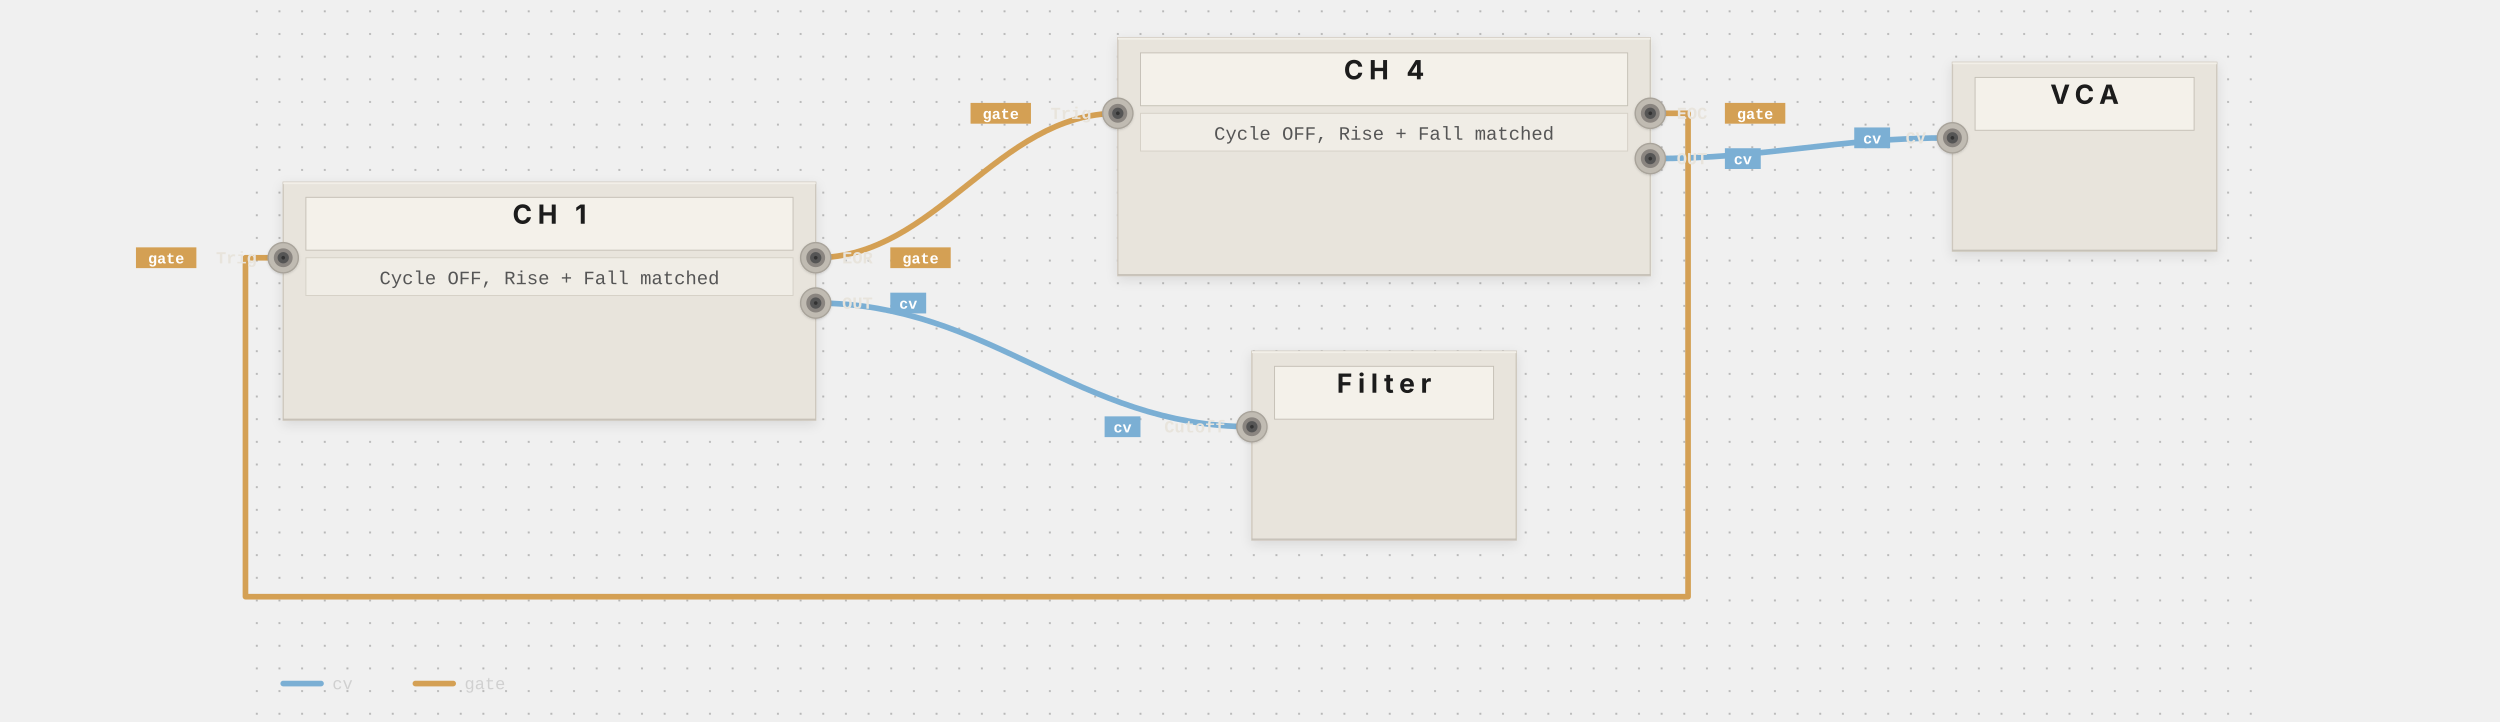
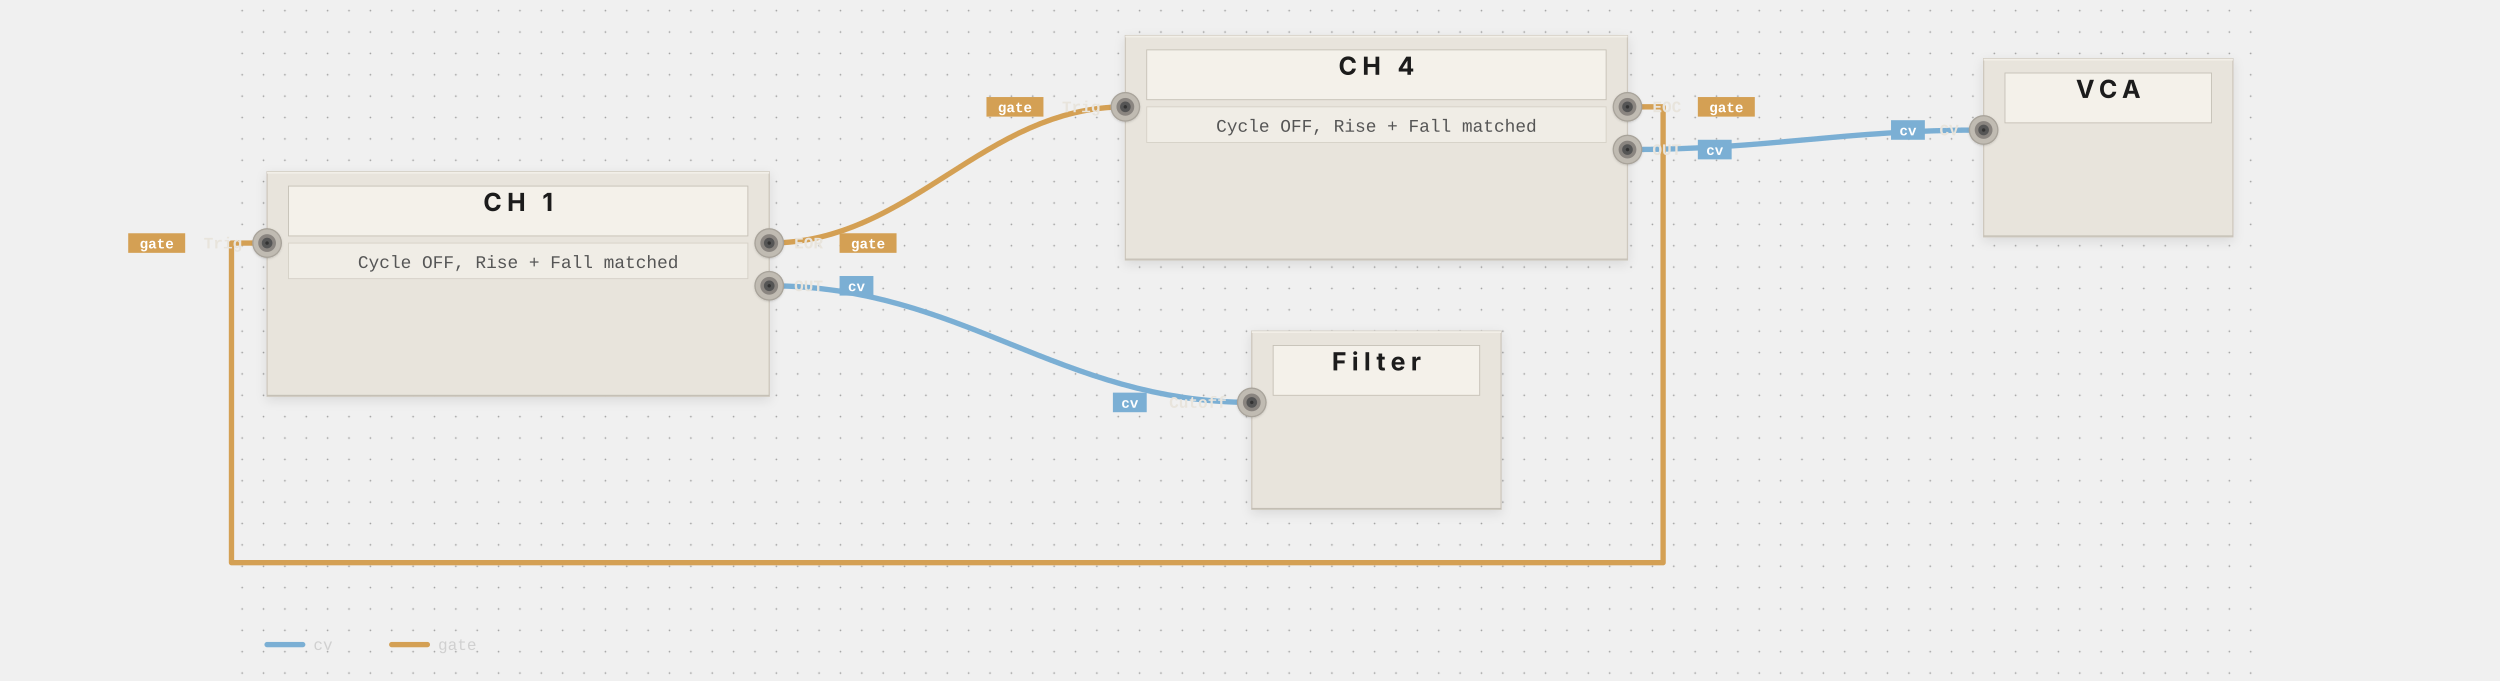
- <svg xmlns="http://www.w3.org/2000/svg" viewBox="-130 0 1324 382" width="100%" data-pf-min-width="1324" role="img" aria-labelledby="pf-ace695-title pf-ace695-desc">
+ <svg xmlns="http://www.w3.org/2000/svg" viewBox="-130 0 1404 382" width="100%" data-pf-min-width="1404" role="img" aria-labelledby="pf-8926e3-title pf-8926e3-desc">
  <style>@media print { .pf-panel, .pf-jack { filter: none; } }</style>
  <defs>
-     <filter id="pf-ace695-panel-shadow" x="-20%" y="-20%" width="140%" height="140%">
+     <filter id="pf-8926e3-panel-shadow" x="-20%" y="-20%" width="140%" height="140%">
      <feDropShadow dx="0" dy="2" stdDeviation="3" flood-opacity="0.1" />
    </filter>
-     <filter id="pf-ace695-jack-shadow" x="-20%" y="-20%" width="140%" height="140%">
+     <filter id="pf-8926e3-jack-shadow" x="-20%" y="-20%" width="140%" height="140%">
      <feDropShadow dx="0" dy="0.5" stdDeviation="0.8" flood-opacity="0.15" />
    </filter>
-     <pattern id="pf-ace695-dots" width="12" height="12" patternUnits="userSpaceOnUse">
+     <pattern id="pf-8926e3-dots" width="12" height="12" patternUnits="userSpaceOnUse">
      <circle cx="6" cy="6" r="0.5" fill="#555555" opacity="0.5" />
    </pattern>
  </defs>
  <g class="pf-layer-bg">
-     <rect width="1064" height="382" fill="url(#pf-ace695-dots)" />
+     <rect width="1144" height="382" fill="url(#pf-8926e3-dots)" />
  </g>
  <g class="pf-layer-cables">
-     <path d="M 302 136.5 C 366 136.5, 398 60, 462 60" stroke="#d4a054" stroke-width="3" fill="none" stroke-linecap="round" stroke-linejoin="round" data-connection="conn-0" data-signal="gate" />
-     <path d="M 302 160.5 C 394.4 160.5, 440.6 226, 533 226" stroke="#7bafd4" stroke-width="3" fill="none" stroke-linecap="round" stroke-linejoin="round" data-connection="conn-2" data-signal="cv" />
-     <path d="M 744 84 C 808 84, 840 73, 904 73" stroke="#7bafd4" stroke-width="3" fill="none" stroke-linecap="round" stroke-linejoin="round" data-connection="conn-3" data-signal="cv" />
-     <path d="M 744 60 L 764 60 L 764 316 L 0 316 L 0 136.5 L 20 136.5" stroke="#d4a054" stroke-width="3" fill="none" stroke-linecap="round" stroke-linejoin="round" data-connection="conn-1" data-signal="gate" />
+     <path d="M 302 136.5 C 382 136.5, 422 60, 502 60" stroke="#d4a054" stroke-width="3" fill="none" stroke-linecap="round" stroke-linejoin="round" data-connection="conn-0" data-signal="gate" />
+     <path d="M 302 160.5 C 410.4 160.5, 464.6 226, 573 226" stroke="#7bafd4" stroke-width="3" fill="none" stroke-linecap="round" stroke-linejoin="round" data-connection="conn-2" data-signal="cv" />
+     <path d="M 784 84 C 864 84, 904 73, 984 73" stroke="#7bafd4" stroke-width="3" fill="none" stroke-linecap="round" stroke-linejoin="round" data-connection="conn-3" data-signal="cv" />
+     <path d="M 784 60 L 804 60 L 804 316 L 0 316 L 0 136.5 L 20 136.5" stroke="#d4a054" stroke-width="3" fill="none" stroke-linecap="round" stroke-linejoin="round" data-connection="conn-1" data-signal="gate" />
    <circle cx="302" cy="136.5" r="3.5" fill="#c49244" />
-     <circle cx="462" cy="60" r="3.5" fill="#c49244" />
+     <circle cx="502" cy="60" r="3.5" fill="#c49244" />
    <circle cx="302" cy="160.5" r="3.5" fill="#6a9ec3" />
-     <circle cx="533" cy="226" r="3.5" fill="#6a9ec3" />
-     <circle cx="744" cy="84" r="3.5" fill="#6a9ec3" />
-     <circle cx="904" cy="73" r="3.5" fill="#6a9ec3" />
-     <circle cx="744" cy="60" r="3.5" fill="#c49244" />
+     <circle cx="573" cy="226" r="3.5" fill="#6a9ec3" />
+     <circle cx="784" cy="84" r="3.5" fill="#6a9ec3" />
+     <circle cx="984" cy="73" r="3.5" fill="#6a9ec3" />
+     <circle cx="784" cy="60" r="3.5" fill="#c49244" />
    <circle cx="20" cy="136.5" r="3.5" fill="#c49244" />
  </g>
  <g class="pf-layer-panels">
-     <g data-module="MATHS" filter="url(#pf-ace695-panel-shadow)">
+     <g data-module="MATHS" filter="url(#pf-8926e3-panel-shadow)">
      <rect x="20" y="96.5" width="282" height="126" fill="#e8e4dc" stroke="#cec8be" stroke-width="0.75" rx="0" />
      <line x1="20" y1="97" x2="302" y2="97" stroke="#f2efe8" stroke-width="1" />
      <line x1="20" y1="222" x2="302" y2="222" stroke="#bdb8ae" stroke-width="0.5" />
      <rect x="32" y="104.5" width="258" height="28" fill="#f4f1ea" stroke="#c5c0b6" stroke-width="0.5" />
      <text x="161" y="118.5" text-anchor="middle" font-family="system-ui, -apple-system, BlinkMacSystemFont, 'Segoe UI', sans-serif" font-size="14" font-weight="700" fill="#1a1a1a" letter-spacing="3">CH 1</text>
    </g>
-     <g data-module="MATHS" filter="url(#pf-ace695-panel-shadow)">
-       <rect x="462" y="20" width="282" height="126" fill="#e8e4dc" stroke="#cec8be" stroke-width="0.75" rx="0" />
-       <line x1="462" y1="20.5" x2="744" y2="20.5" stroke="#f2efe8" stroke-width="1" />
-       <line x1="462" y1="145.5" x2="744" y2="145.5" stroke="#bdb8ae" stroke-width="0.5" />
-       <rect x="474" y="28" width="258" height="28" fill="#f4f1ea" stroke="#c5c0b6" stroke-width="0.5" />
-       <text x="603" y="42" text-anchor="middle" font-family="system-ui, -apple-system, BlinkMacSystemFont, 'Segoe UI', sans-serif" font-size="14" font-weight="700" fill="#1a1a1a" letter-spacing="3">CH 4</text>
+     <g data-module="MATHS" filter="url(#pf-8926e3-panel-shadow)">
+       <rect x="502" y="20" width="282" height="126" fill="#e8e4dc" stroke="#cec8be" stroke-width="0.75" rx="0" />
+       <line x1="502" y1="20.5" x2="784" y2="20.5" stroke="#f2efe8" stroke-width="1" />
+       <line x1="502" y1="145.5" x2="784" y2="145.5" stroke="#bdb8ae" stroke-width="0.5" />
+       <rect x="514" y="28" width="258" height="28" fill="#f4f1ea" stroke="#c5c0b6" stroke-width="0.5" />
+       <text x="643" y="42" text-anchor="middle" font-family="system-ui, -apple-system, BlinkMacSystemFont, 'Segoe UI', sans-serif" font-size="14" font-weight="700" fill="#1a1a1a" letter-spacing="3">CH 4</text>
    </g>
-     <g data-module="Filter" filter="url(#pf-ace695-panel-shadow)">
-       <rect x="533" y="186" width="140" height="100" fill="#e8e4dc" stroke="#cec8be" stroke-width="0.75" rx="0" />
-       <line x1="533" y1="186.5" x2="673" y2="186.5" stroke="#f2efe8" stroke-width="1" />
-       <line x1="533" y1="285.5" x2="673" y2="285.5" stroke="#bdb8ae" stroke-width="0.5" />
-       <rect x="545" y="194" width="116" height="28" fill="#f4f1ea" stroke="#c5c0b6" stroke-width="0.5" />
-       <text x="603" y="208" text-anchor="middle" font-family="system-ui, -apple-system, BlinkMacSystemFont, 'Segoe UI', sans-serif" font-size="14" font-weight="700" fill="#1a1a1a" letter-spacing="3">Filter</text>
+     <g data-module="Filter" filter="url(#pf-8926e3-panel-shadow)">
+       <rect x="573" y="186" width="140" height="100" fill="#e8e4dc" stroke="#cec8be" stroke-width="0.75" rx="0" />
+       <line x1="573" y1="186.5" x2="713" y2="186.5" stroke="#f2efe8" stroke-width="1" />
+       <line x1="573" y1="285.5" x2="713" y2="285.5" stroke="#bdb8ae" stroke-width="0.5" />
+       <rect x="585" y="194" width="116" height="28" fill="#f4f1ea" stroke="#c5c0b6" stroke-width="0.5" />
+       <text x="643" y="208" text-anchor="middle" font-family="system-ui, -apple-system, BlinkMacSystemFont, 'Segoe UI', sans-serif" font-size="14" font-weight="700" fill="#1a1a1a" letter-spacing="3">Filter</text>
    </g>
-     <g data-module="VCA" filter="url(#pf-ace695-panel-shadow)">
-       <rect x="904" y="33" width="140" height="100" fill="#e8e4dc" stroke="#cec8be" stroke-width="0.75" rx="0" />
-       <line x1="904" y1="33.5" x2="1044" y2="33.5" stroke="#f2efe8" stroke-width="1" />
-       <line x1="904" y1="132.5" x2="1044" y2="132.5" stroke="#bdb8ae" stroke-width="0.5" />
-       <rect x="916" y="41" width="116" height="28" fill="#f4f1ea" stroke="#c5c0b6" stroke-width="0.5" />
-       <text x="974" y="55" text-anchor="middle" font-family="system-ui, -apple-system, BlinkMacSystemFont, 'Segoe UI', sans-serif" font-size="14" font-weight="700" fill="#1a1a1a" letter-spacing="3">VCA</text>
+     <g data-module="VCA" filter="url(#pf-8926e3-panel-shadow)">
+       <rect x="984" y="33" width="140" height="100" fill="#e8e4dc" stroke="#cec8be" stroke-width="0.75" rx="0" />
+       <line x1="984" y1="33.5" x2="1124" y2="33.5" stroke="#f2efe8" stroke-width="1" />
+       <line x1="984" y1="132.5" x2="1124" y2="132.5" stroke="#bdb8ae" stroke-width="0.5" />
+       <rect x="996" y="41" width="116" height="28" fill="#f4f1ea" stroke="#c5c0b6" stroke-width="0.5" />
+       <text x="1054" y="55" text-anchor="middle" font-family="system-ui, -apple-system, BlinkMacSystemFont, 'Segoe UI', sans-serif" font-size="14" font-weight="700" fill="#1a1a1a" letter-spacing="3">VCA</text>
    </g>
  </g>
  <g class="pf-layer-params">
    <rect x="32" y="136.5" width="258" height="20" fill="#f0ede6" stroke="#d5d0c6" stroke-width="0.5" />
    <text x="161" y="150.5" text-anchor="middle" font-family="'SF Mono', 'Fira Code', Consolas, 'Courier New', monospace" font-size="10" fill="#555555">Cycle OFF, Rise + Fall matched</text>
-     <rect x="474" y="60" width="258" height="20" fill="#f0ede6" stroke="#d5d0c6" stroke-width="0.5" />
-     <text x="603" y="74" text-anchor="middle" font-family="'SF Mono', 'Fira Code', Consolas, 'Courier New', monospace" font-size="10" fill="#555555">Cycle OFF, Rise + Fall matched</text>
+     <rect x="514" y="60" width="258" height="20" fill="#f0ede6" stroke="#d5d0c6" stroke-width="0.5" />
+     <text x="643" y="74" text-anchor="middle" font-family="'SF Mono', 'Fira Code', Consolas, 'Courier New', monospace" font-size="10" fill="#555555">Cycle OFF, Rise + Fall matched</text>
  </g>
  <g class="pf-layer-jacks">
-     <g data-port="maths--ch-1.trig" filter="url(#pf-ace695-jack-shadow)">
+     <g data-port="maths--ch-1.trig" filter="url(#pf-8926e3-jack-shadow)">
      <circle cx="20" cy="136.5" r="8" fill="#c0bbb2" stroke="#a8a39a" stroke-width="0.75" />
      <circle cx="20" cy="136.5" r="5" fill="#8a8580" />
      <circle cx="20" cy="136.5" r="3" fill="#555555" />
      <circle cx="20" cy="136.5" r="1" fill="#333333" />
    </g>
-     <g data-port="maths--ch-1.eor" filter="url(#pf-ace695-jack-shadow)">
+     <g data-port="maths--ch-1.eor" filter="url(#pf-8926e3-jack-shadow)">
      <circle cx="302" cy="136.5" r="8" fill="#c0bbb2" stroke="#a8a39a" stroke-width="0.75" />
      <circle cx="302" cy="136.5" r="5" fill="#8a8580" />
      <circle cx="302" cy="136.5" r="3" fill="#555555" />
      <circle cx="302" cy="136.5" r="1" fill="#333333" />
    </g>
-     <g data-port="maths--ch-1.out" filter="url(#pf-ace695-jack-shadow)">
+     <g data-port="maths--ch-1.out" filter="url(#pf-8926e3-jack-shadow)">
      <circle cx="302" cy="160.5" r="8" fill="#c0bbb2" stroke="#a8a39a" stroke-width="0.75" />
      <circle cx="302" cy="160.5" r="5" fill="#8a8580" />
      <circle cx="302" cy="160.5" r="3" fill="#555555" />
      <circle cx="302" cy="160.5" r="1" fill="#333333" />
    </g>
-     <g data-port="maths--ch-4.trig" filter="url(#pf-ace695-jack-shadow)">
-       <circle cx="462" cy="60" r="8" fill="#c0bbb2" stroke="#a8a39a" stroke-width="0.75" />
-       <circle cx="462" cy="60" r="5" fill="#8a8580" />
-       <circle cx="462" cy="60" r="3" fill="#555555" />
-       <circle cx="462" cy="60" r="1" fill="#333333" />
+     <g data-port="maths--ch-4.trig" filter="url(#pf-8926e3-jack-shadow)">
+       <circle cx="502" cy="60" r="8" fill="#c0bbb2" stroke="#a8a39a" stroke-width="0.75" />
+       <circle cx="502" cy="60" r="5" fill="#8a8580" />
+       <circle cx="502" cy="60" r="3" fill="#555555" />
+       <circle cx="502" cy="60" r="1" fill="#333333" />
    </g>
-     <g data-port="maths--ch-4.eoc" filter="url(#pf-ace695-jack-shadow)">
-       <circle cx="744" cy="60" r="8" fill="#c0bbb2" stroke="#a8a39a" stroke-width="0.75" />
-       <circle cx="744" cy="60" r="5" fill="#8a8580" />
-       <circle cx="744" cy="60" r="3" fill="#555555" />
-       <circle cx="744" cy="60" r="1" fill="#333333" />
+     <g data-port="maths--ch-4.eoc" filter="url(#pf-8926e3-jack-shadow)">
+       <circle cx="784" cy="60" r="8" fill="#c0bbb2" stroke="#a8a39a" stroke-width="0.75" />
+       <circle cx="784" cy="60" r="5" fill="#8a8580" />
+       <circle cx="784" cy="60" r="3" fill="#555555" />
+       <circle cx="784" cy="60" r="1" fill="#333333" />
    </g>
-     <g data-port="maths--ch-4.out" filter="url(#pf-ace695-jack-shadow)">
-       <circle cx="744" cy="84" r="8" fill="#c0bbb2" stroke="#a8a39a" stroke-width="0.75" />
-       <circle cx="744" cy="84" r="5" fill="#8a8580" />
-       <circle cx="744" cy="84" r="3" fill="#555555" />
-       <circle cx="744" cy="84" r="1" fill="#333333" />
+     <g data-port="maths--ch-4.out" filter="url(#pf-8926e3-jack-shadow)">
+       <circle cx="784" cy="84" r="8" fill="#c0bbb2" stroke="#a8a39a" stroke-width="0.75" />
+       <circle cx="784" cy="84" r="5" fill="#8a8580" />
+       <circle cx="784" cy="84" r="3" fill="#555555" />
+       <circle cx="784" cy="84" r="1" fill="#333333" />
    </g>
-     <g data-port="filter.cutoff" filter="url(#pf-ace695-jack-shadow)">
-       <circle cx="533" cy="226" r="8" fill="#c0bbb2" stroke="#a8a39a" stroke-width="0.75" />
-       <circle cx="533" cy="226" r="5" fill="#8a8580" />
-       <circle cx="533" cy="226" r="3" fill="#555555" />
-       <circle cx="533" cy="226" r="1" fill="#333333" />
+     <g data-port="filter.cutoff" filter="url(#pf-8926e3-jack-shadow)">
+       <circle cx="573" cy="226" r="8" fill="#c0bbb2" stroke="#a8a39a" stroke-width="0.75" />
+       <circle cx="573" cy="226" r="5" fill="#8a8580" />
+       <circle cx="573" cy="226" r="3" fill="#555555" />
+       <circle cx="573" cy="226" r="1" fill="#333333" />
    </g>
-     <g data-port="vca.cv" filter="url(#pf-ace695-jack-shadow)">
-       <circle cx="904" cy="73" r="8" fill="#c0bbb2" stroke="#a8a39a" stroke-width="0.75" />
-       <circle cx="904" cy="73" r="5" fill="#8a8580" />
-       <circle cx="904" cy="73" r="3" fill="#555555" />
-       <circle cx="904" cy="73" r="1" fill="#333333" />
+     <g data-port="vca.cv" filter="url(#pf-8926e3-jack-shadow)">
+       <circle cx="984" cy="73" r="8" fill="#c0bbb2" stroke="#a8a39a" stroke-width="0.75" />
+       <circle cx="984" cy="73" r="5" fill="#8a8580" />
+       <circle cx="984" cy="73" r="3" fill="#555555" />
+       <circle cx="984" cy="73" r="1" fill="#333333" />
    </g>
  </g>
  <g class="pf-layer-labels">
    <text x="6" y="139.5" font-family="'SF Mono', 'Fira Code', Consolas, 'Courier New', monospace" font-size="9" fill="#e8e4dc" font-weight="600" text-anchor="end">Trig</text>
    <rect class="pf-port-pill" x="-58" y="131" width="32" height="11" rx="0" fill="#d4a054" data-signal="gate" />
    <text class="pf-port-pill-text" x="-42" y="139.5" text-anchor="middle" font-family="'SF Mono', 'Fira Code', Consolas, 'Courier New', monospace" font-size="8" fill="#ffffff" font-weight="600">gate</text>
    <text x="316" y="139.5" font-family="'SF Mono', 'Fira Code', Consolas, 'Courier New', monospace" font-size="9" fill="#e8e4dc" font-weight="600" text-anchor="start">EOR</text>
    <rect class="pf-port-pill" x="341.5" y="131" width="32" height="11" rx="0" fill="#d4a054" data-signal="gate" />
    <text class="pf-port-pill-text" x="357.5" y="139.5" text-anchor="middle" font-family="'SF Mono', 'Fira Code', Consolas, 'Courier New', monospace" font-size="8" fill="#ffffff" font-weight="600">gate</text>
    <text x="316" y="163.5" font-family="'SF Mono', 'Fira Code', Consolas, 'Courier New', monospace" font-size="9" fill="#e8e4dc" font-weight="600" text-anchor="start">OUT</text>
    <rect class="pf-port-pill" x="341.5" y="155" width="19" height="11" rx="0" fill="#7bafd4" data-signal="cv" />
    <text class="pf-port-pill-text" x="351" y="163.5" text-anchor="middle" font-family="'SF Mono', 'Fira Code', Consolas, 'Courier New', monospace" font-size="8" fill="#ffffff" font-weight="600">cv</text>
-     <text x="448" y="63" font-family="'SF Mono', 'Fira Code', Consolas, 'Courier New', monospace" font-size="9" fill="#e8e4dc" font-weight="600" text-anchor="end">Trig</text>
-     <rect class="pf-port-pill" x="384" y="54.5" width="32" height="11" rx="0" fill="#d4a054" data-signal="gate" />
-     <text class="pf-port-pill-text" x="400" y="63" text-anchor="middle" font-family="'SF Mono', 'Fira Code', Consolas, 'Courier New', monospace" font-size="8" fill="#ffffff" font-weight="600">gate</text>
-     <text x="758" y="63" font-family="'SF Mono', 'Fira Code', Consolas, 'Courier New', monospace" font-size="9" fill="#e8e4dc" font-weight="600" text-anchor="start">EOC</text>
-     <rect class="pf-port-pill" x="783.5" y="54.5" width="32" height="11" rx="0" fill="#d4a054" data-signal="gate" />
-     <text class="pf-port-pill-text" x="799.5" y="63" text-anchor="middle" font-family="'SF Mono', 'Fira Code', Consolas, 'Courier New', monospace" font-size="8" fill="#ffffff" font-weight="600">gate</text>
-     <text x="758" y="87" font-family="'SF Mono', 'Fira Code', Consolas, 'Courier New', monospace" font-size="9" fill="#e8e4dc" font-weight="600" text-anchor="start">OUT</text>
-     <rect class="pf-port-pill" x="783.5" y="78.5" width="19" height="11" rx="0" fill="#7bafd4" data-signal="cv" />
-     <text class="pf-port-pill-text" x="793" y="87" text-anchor="middle" font-family="'SF Mono', 'Fira Code', Consolas, 'Courier New', monospace" font-size="8" fill="#ffffff" font-weight="600">cv</text>
-     <text x="519" y="229" font-family="'SF Mono', 'Fira Code', Consolas, 'Courier New', monospace" font-size="9" fill="#e8e4dc" font-weight="600" text-anchor="end">Cutoff</text>
-     <rect class="pf-port-pill" x="455" y="220.5" width="19" height="11" rx="0" fill="#7bafd4" data-signal="cv" />
-     <text class="pf-port-pill-text" x="464.5" y="229" text-anchor="middle" font-family="'SF Mono', 'Fira Code', Consolas, 'Courier New', monospace" font-size="8" fill="#ffffff" font-weight="600">cv</text>
-     <text x="890" y="76" font-family="'SF Mono', 'Fira Code', Consolas, 'Courier New', monospace" font-size="9" fill="#e8e4dc" font-weight="600" text-anchor="end">CV</text>
-     <rect class="pf-port-pill" x="852" y="67.5" width="19" height="11" rx="0" fill="#7bafd4" data-signal="cv" />
-     <text class="pf-port-pill-text" x="861.5" y="76" text-anchor="middle" font-family="'SF Mono', 'Fira Code', Consolas, 'Courier New', monospace" font-size="8" fill="#ffffff" font-weight="600">cv</text>
+     <text x="488" y="63" font-family="'SF Mono', 'Fira Code', Consolas, 'Courier New', monospace" font-size="9" fill="#e8e4dc" font-weight="600" text-anchor="end">Trig</text>
+     <rect class="pf-port-pill" x="424" y="54.5" width="32" height="11" rx="0" fill="#d4a054" data-signal="gate" />
+     <text class="pf-port-pill-text" x="440" y="63" text-anchor="middle" font-family="'SF Mono', 'Fira Code', Consolas, 'Courier New', monospace" font-size="8" fill="#ffffff" font-weight="600">gate</text>
+     <text x="798" y="63" font-family="'SF Mono', 'Fira Code', Consolas, 'Courier New', monospace" font-size="9" fill="#e8e4dc" font-weight="600" text-anchor="start">EOC</text>
+     <rect class="pf-port-pill" x="823.5" y="54.5" width="32" height="11" rx="0" fill="#d4a054" data-signal="gate" />
+     <text class="pf-port-pill-text" x="839.5" y="63" text-anchor="middle" font-family="'SF Mono', 'Fira Code', Consolas, 'Courier New', monospace" font-size="8" fill="#ffffff" font-weight="600">gate</text>
+     <text x="798" y="87" font-family="'SF Mono', 'Fira Code', Consolas, 'Courier New', monospace" font-size="9" fill="#e8e4dc" font-weight="600" text-anchor="start">OUT</text>
+     <rect class="pf-port-pill" x="823.5" y="78.5" width="19" height="11" rx="0" fill="#7bafd4" data-signal="cv" />
+     <text class="pf-port-pill-text" x="833" y="87" text-anchor="middle" font-family="'SF Mono', 'Fira Code', Consolas, 'Courier New', monospace" font-size="8" fill="#ffffff" font-weight="600">cv</text>
+     <text x="559" y="229" font-family="'SF Mono', 'Fira Code', Consolas, 'Courier New', monospace" font-size="9" fill="#e8e4dc" font-weight="600" text-anchor="end">Cutoff</text>
+     <rect class="pf-port-pill" x="495" y="220.5" width="19" height="11" rx="0" fill="#7bafd4" data-signal="cv" />
+     <text class="pf-port-pill-text" x="504.5" y="229" text-anchor="middle" font-family="'SF Mono', 'Fira Code', Consolas, 'Courier New', monospace" font-size="8" fill="#ffffff" font-weight="600">cv</text>
+     <text x="970" y="76" font-family="'SF Mono', 'Fira Code', Consolas, 'Courier New', monospace" font-size="9" fill="#e8e4dc" font-weight="600" text-anchor="end">CV</text>
+     <rect class="pf-port-pill" x="932" y="67.5" width="19" height="11" rx="0" fill="#7bafd4" data-signal="cv" />
+     <text class="pf-port-pill-text" x="941.5" y="76" text-anchor="middle" font-family="'SF Mono', 'Fira Code', Consolas, 'Courier New', monospace" font-size="8" fill="#ffffff" font-weight="600">cv</text>
  </g>
  <g class="pf-layer-annotations" />
  <g class="pf-layer-legend">
    <g transform="translate(20, 362)">
      <line x1="0" y1="0" x2="20" y2="0" stroke="#7bafd4" stroke-width="3" stroke-linecap="round" />
      <text x="26" y="3" font-family="'SF Mono', 'Fira Code', Consolas, 'Courier New', monospace" font-size="9" fill="#d0d0d0">cv</text>
    </g>
    <g transform="translate(90, 362)">
      <line x1="0" y1="0" x2="20" y2="0" stroke="#d4a054" stroke-width="3" stroke-linecap="round" />
      <text x="26" y="3" font-family="'SF Mono', 'Fira Code', Consolas, 'Courier New', monospace" font-size="9" fill="#d0d0d0">gate</text>
    </g>
  </g>
</svg>
